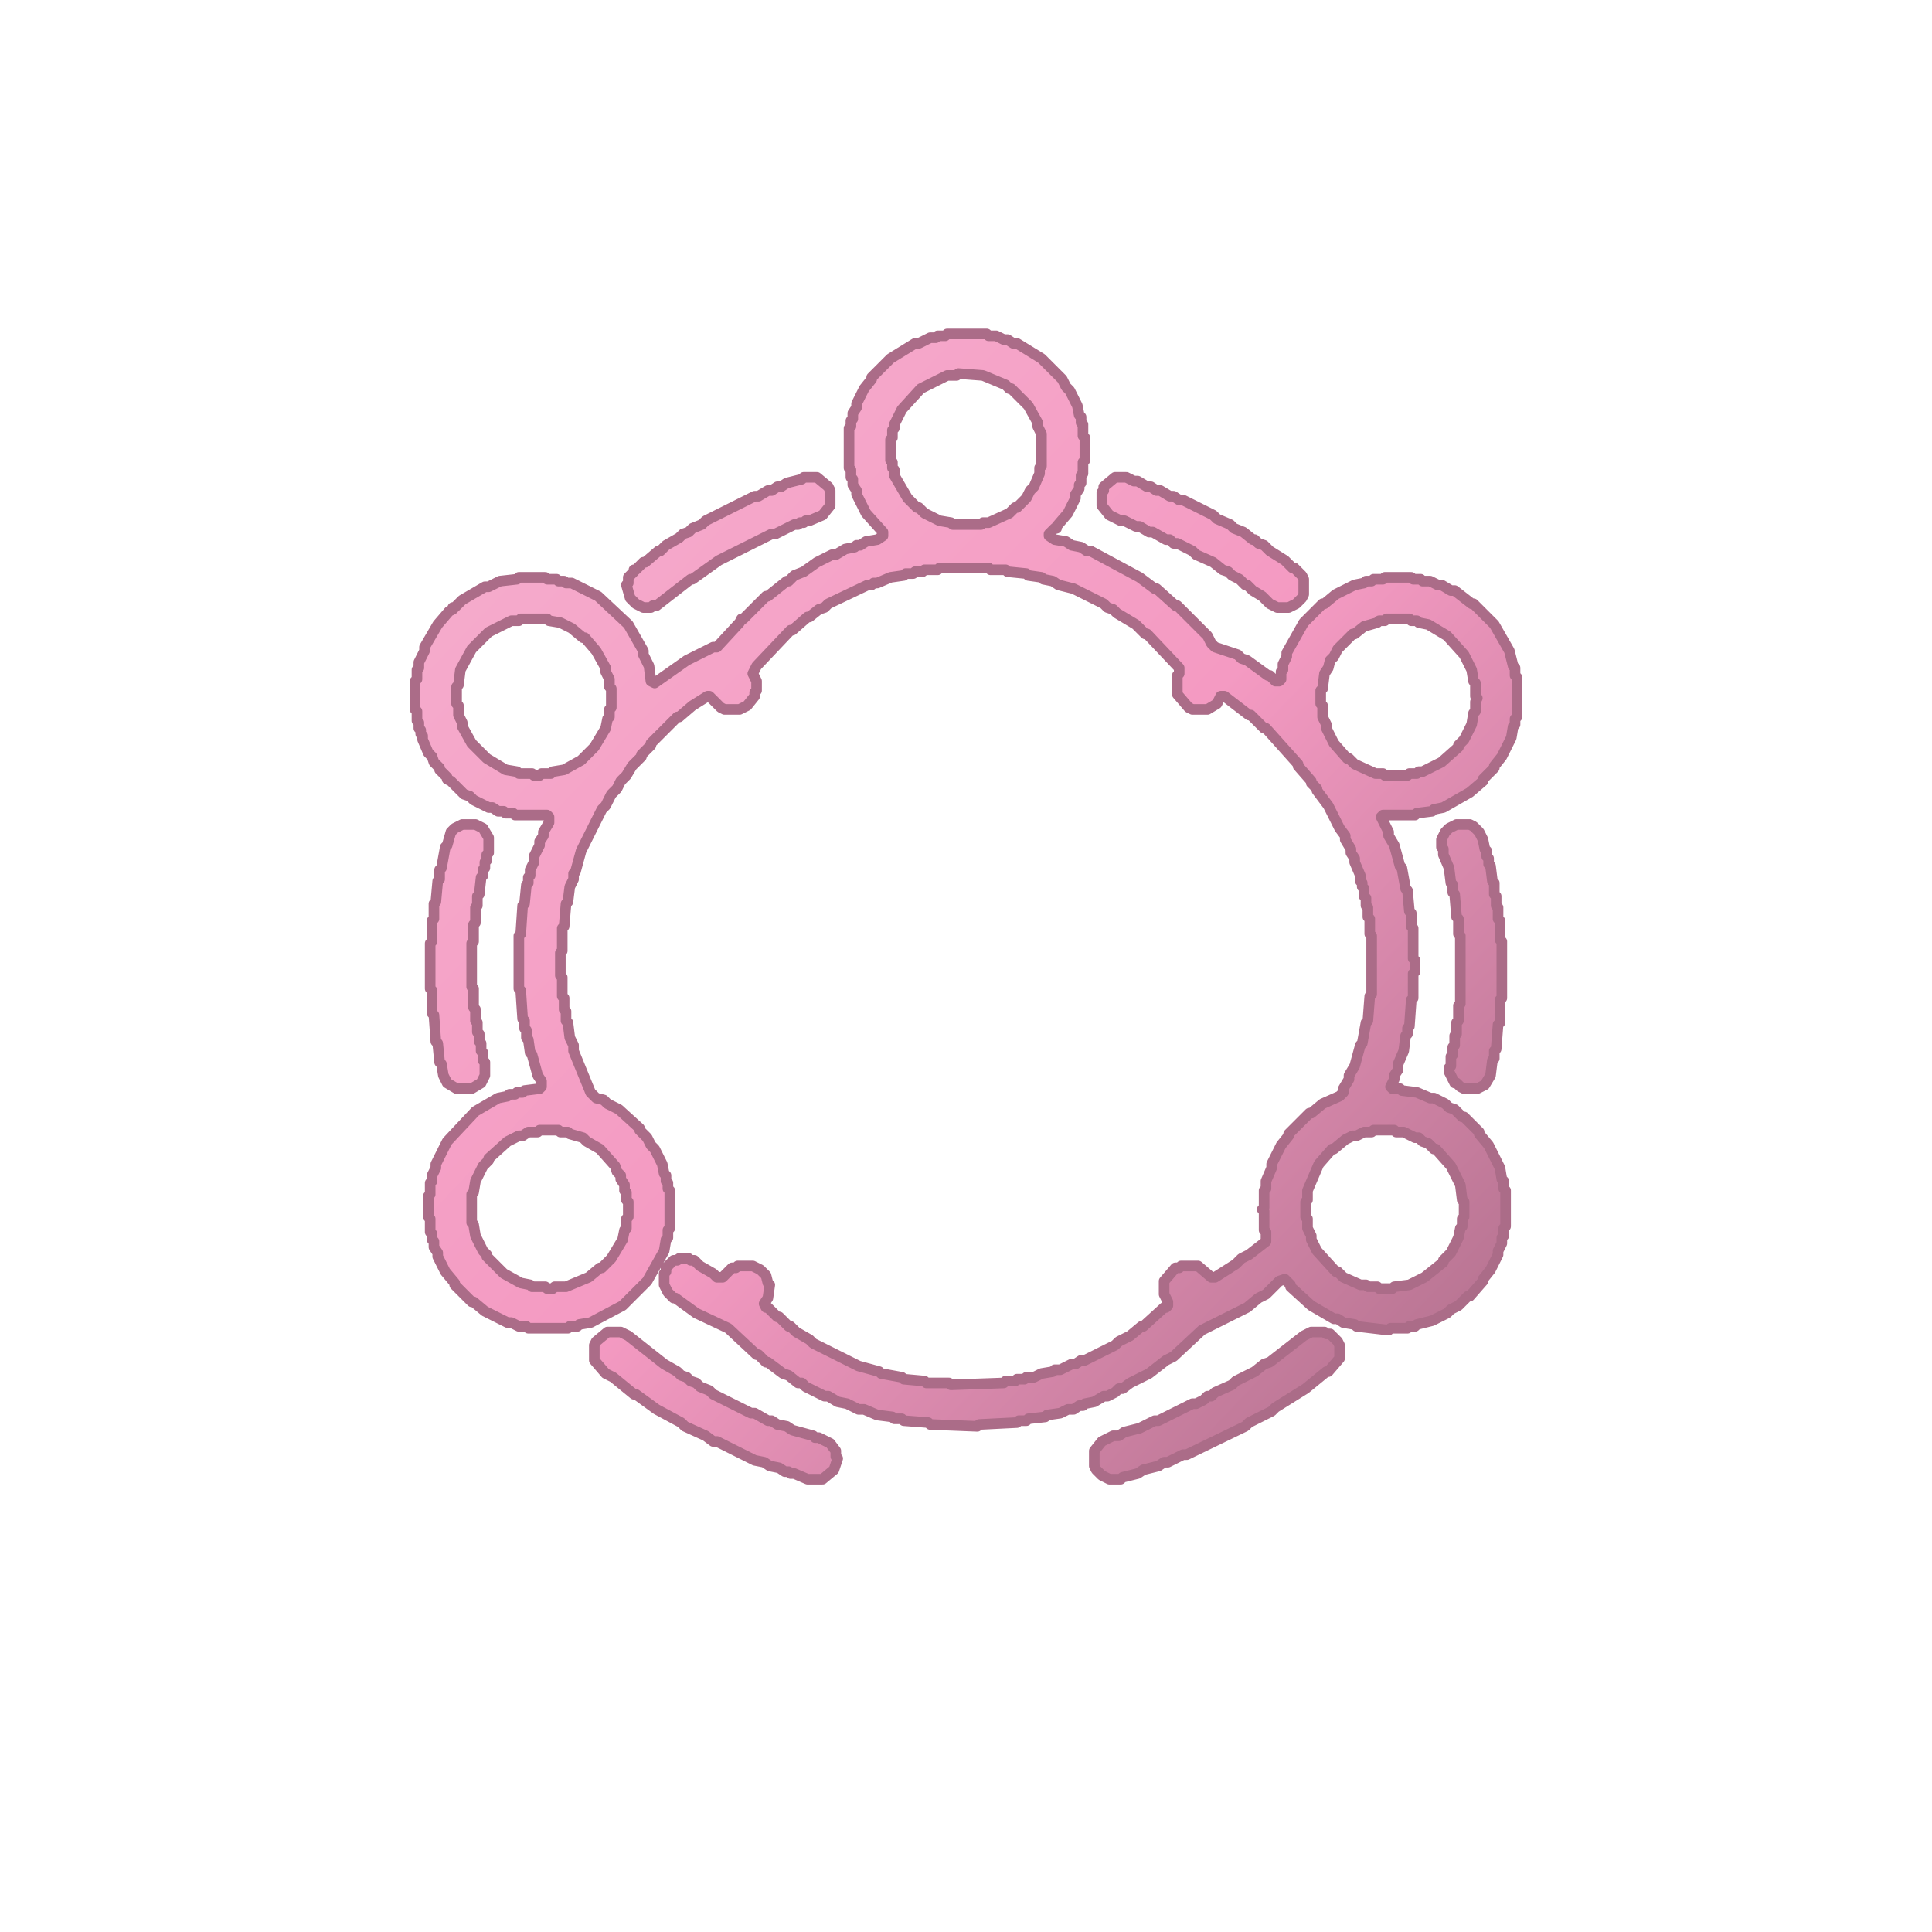
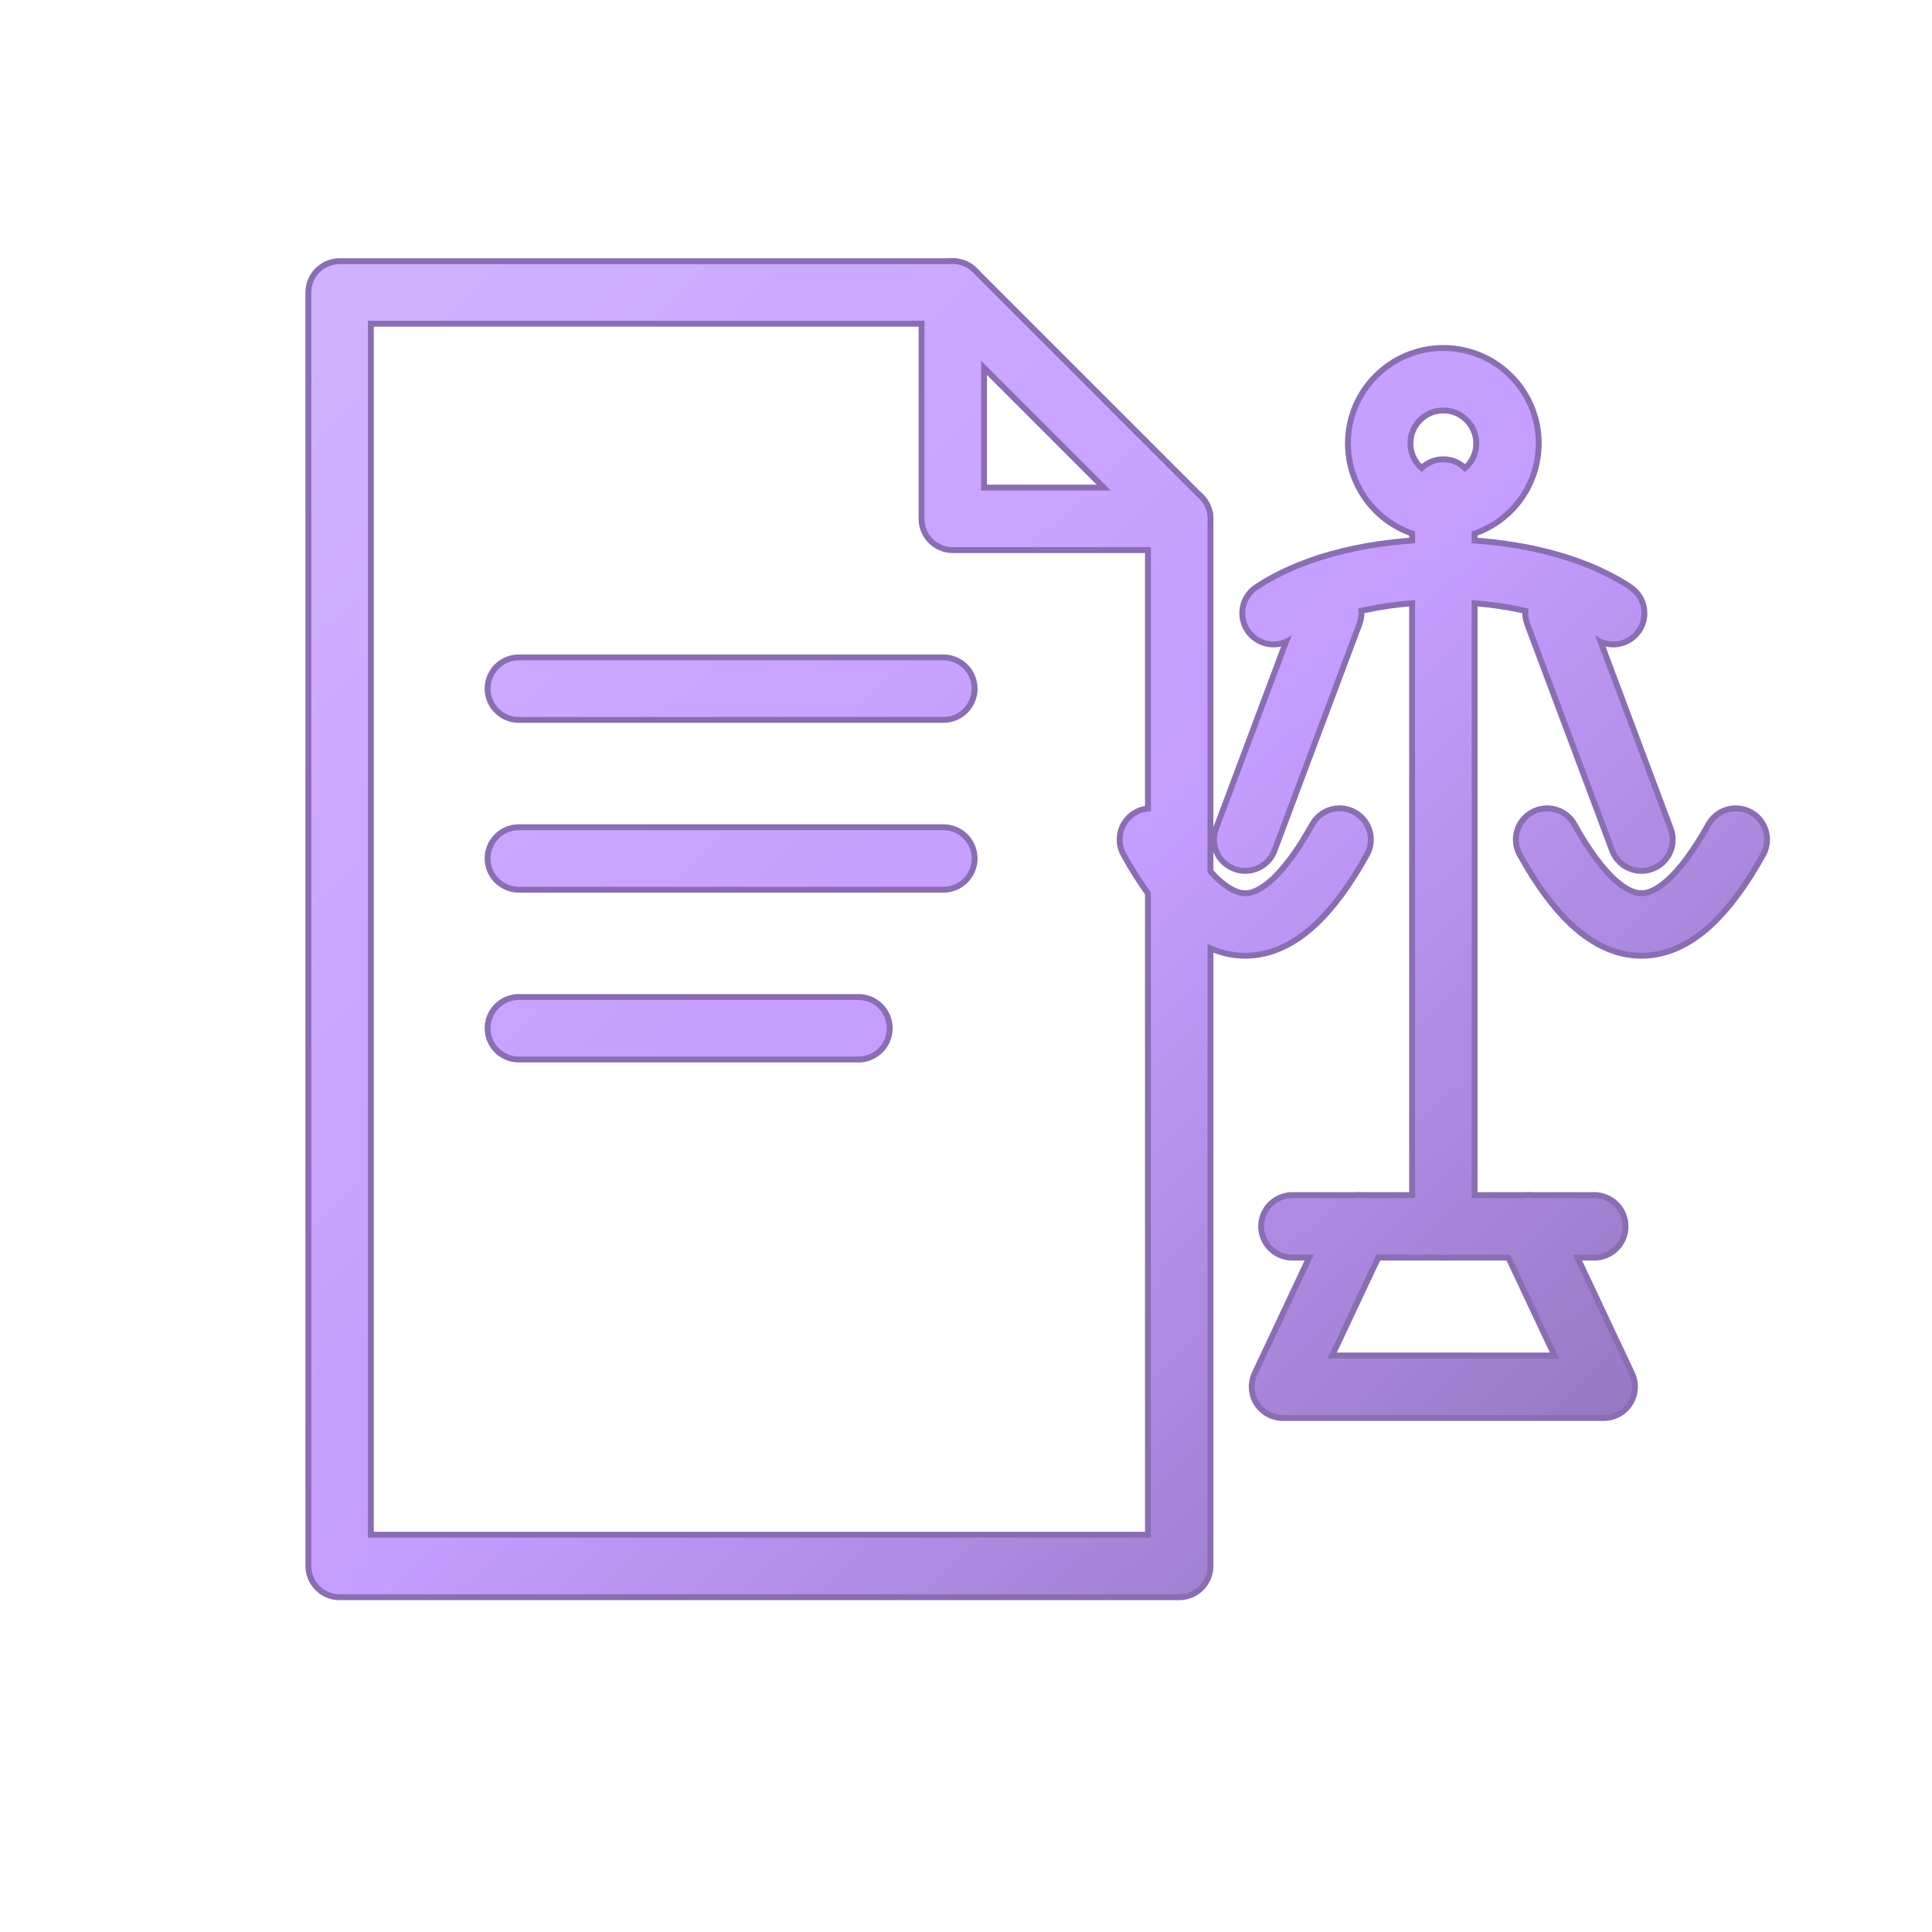
- <svg xmlns="http://www.w3.org/2000/svg" width="1024" height="1024" viewBox="0 0 1024 1024" aria-hidden="true" focusable="false" shape-rendering="geometricPrecision">
+ <svg xmlns="http://www.w3.org/2000/svg" xmlns:xlink="http://www.w3.org/1999/xlink" width="1024" height="1024" viewBox="0 0 1024 1024" aria-hidden="true" focusable="false" shape-rendering="geometricPrecision">
  <defs>
-     <linearGradient id="etape10Gradient" x1="0%" y1="0%" x2="100%" y2="100%">
-       <stop offset="0%" stop-color="#F6B0CF" />
-       <stop offset="52%" stop-color="#F49AC2" />
-       <stop offset="100%" stop-color="#AB6C88" />
+     <linearGradient id="etape10Gradient" gradientUnits="userSpaceOnUse" x1="150" y1="130" x2="880" y2="900">
+       <stop offset="0%" stop-color="#D2B2FF" />
+       <stop offset="52%" stop-color="#C59CFF" />
+       <stop offset="100%" stop-color="#8A6DB2" />
    </linearGradient>
  </defs>
-   <path d="M 709 711 L 705 707 L 703 707 L 702 706 L 695 706 L 691 708 L 673 722 L 670 723 L 665 727 L 655 732 L 653 734 L 644 738 L 642 740 L 640 740 L 638 742 L 634 744 L 632 744 L 614 753 L 612 753 L 604 757 L 596 759 L 593 761 L 590 761 L 584 764 L 580 769 L 580 777 L 581 779 L 584 782 L 588 784 L 594 784 L 595 783 L 603 781 L 606 779 L 614 777 L 617 775 L 619 775 L 627 771 L 629 771 L 660 756 L 662 754 L 674 748 L 676 746 L 692 736 L 703 727 L 704 727 L 710 720 L 710 713 Z M 316 711 L 315 713 L 315 721 L 321 728 L 325 730 L 336 739 L 337 739 L 348 747 L 361 754 L 363 756 L 374 761 L 378 764 L 380 764 L 400 774 L 405 775 L 408 777 L 413 778 L 416 780 L 418 780 L 419 781 L 421 781 L 428 784 L 436 784 L 442 779 L 444 773 L 443 772 L 443 769 L 440 765 L 434 762 L 432 762 L 431 761 L 420 758 L 417 756 L 412 755 L 409 753 L 407 753 L 400 749 L 398 749 L 378 739 L 376 737 L 371 735 L 369 733 L 366 732 L 364 730 L 361 729 L 359 727 L 352 723 L 333 708 L 329 706 L 322 706 Z M 772 437 L 768 439 L 766 441 L 764 445 L 764 449 L 765 450 L 765 453 L 768 460 L 769 468 L 770 469 L 770 473 L 771 474 L 772 486 L 773 487 L 773 495 L 774 496 L 774 532 L 773 533 L 773 541 L 772 542 L 772 548 L 771 549 L 771 554 L 770 555 L 770 559 L 769 560 L 769 565 L 768 566 L 768 568 L 771 574 L 772 574 L 774 576 L 776 577 L 783 577 L 787 575 L 790 570 L 791 562 L 792 561 L 792 557 L 793 556 L 794 543 L 795 542 L 795 530 L 796 529 L 796 499 L 795 498 L 795 488 L 794 487 L 794 481 L 793 480 L 793 475 L 792 474 L 792 468 L 791 467 L 790 459 L 789 458 L 789 455 L 788 454 L 788 451 L 787 450 L 786 445 L 784 441 L 781 438 L 779 437 Z M 245 437 L 241 439 L 239 441 L 237 448 L 236 449 L 234 460 L 233 461 L 233 466 L 232 467 L 231 478 L 230 479 L 230 487 L 229 488 L 229 499 L 228 500 L 228 524 L 229 525 L 229 537 L 230 538 L 231 552 L 232 553 L 233 563 L 234 564 L 235 570 L 237 574 L 242 577 L 250 577 L 255 574 L 257 570 L 257 563 L 256 562 L 256 558 L 255 557 L 255 553 L 254 552 L 254 548 L 253 547 L 253 542 L 252 541 L 252 535 L 251 534 L 251 524 L 250 523 L 250 500 L 251 499 L 251 490 L 252 489 L 252 481 L 253 480 L 253 475 L 254 474 L 255 465 L 256 464 L 256 461 L 257 460 L 257 457 L 258 456 L 258 453 L 259 452 L 259 444 L 256 439 L 252 437 Z M 585 258 L 585 260 L 584 261 L 584 268 L 588 273 L 594 276 L 596 276 L 602 279 L 604 279 L 609 282 L 611 282 L 618 286 L 620 286 L 622 288 L 624 288 L 632 292 L 634 294 L 643 298 L 648 302 L 651 303 L 653 305 L 657 307 L 660 310 L 661 310 L 664 313 L 669 316 L 673 320 L 677 322 L 683 322 L 687 320 L 690 317 L 691 315 L 691 307 L 690 305 L 686 301 L 685 301 L 681 297 L 673 292 L 670 289 L 667 288 L 665 286 L 664 286 L 659 282 L 654 280 L 652 278 L 645 275 L 643 273 L 627 265 L 625 265 L 622 263 L 620 263 L 615 260 L 613 260 L 610 258 L 608 258 L 603 255 L 601 255 L 597 253 L 591 253 Z M 439 258 L 433 253 L 426 253 L 425 254 L 417 256 L 414 258 L 412 258 L 409 260 L 407 260 L 402 263 L 400 263 L 374 276 L 372 278 L 367 280 L 365 282 L 362 283 L 360 285 L 353 289 L 350 292 L 349 292 L 342 298 L 341 298 L 337 302 L 336 302 L 336 303 L 333 306 L 333 309 L 332 310 L 334 317 L 337 320 L 341 322 L 345 322 L 346 321 L 348 321 L 366 307 L 367 307 L 381 297 L 409 283 L 411 283 L 421 278 L 423 278 L 424 277 L 426 277 L 427 276 L 429 276 L 436 273 L 440 268 L 440 260 Z M 232 331 L 225 343 L 225 345 L 222 351 L 222 354 L 221 355 L 221 360 L 220 361 L 220 376 L 221 377 L 221 382 L 222 383 L 222 386 L 223 387 L 223 389 L 224 390 L 224 392 L 227 399 L 229 401 L 230 404 L 233 407 L 233 408 L 237 412 L 237 413 L 239 414 L 246 421 L 249 422 L 251 424 L 259 428 L 261 428 L 264 430 L 267 430 L 268 431 L 272 431 L 273 432 L 290 432 L 291 433 L 291 436 L 288 441 L 288 443 L 286 446 L 286 448 L 283 454 L 283 457 L 281 461 L 281 464 L 280 465 L 280 468 L 279 469 L 278 479 L 277 480 L 276 495 L 275 496 L 275 524 L 276 525 L 277 540 L 278 541 L 278 545 L 279 546 L 279 550 L 280 551 L 281 558 L 282 559 L 285 570 L 287 573 L 287 576 L 286 577 L 278 578 L 277 579 L 274 579 L 273 580 L 270 580 L 269 581 L 264 582 L 252 589 L 237 605 L 231 617 L 231 619 L 229 623 L 229 626 L 228 627 L 228 633 L 227 634 L 227 645 L 228 646 L 228 653 L 229 654 L 229 657 L 230 658 L 230 661 L 232 664 L 232 666 L 236 674 L 241 680 L 241 681 L 250 690 L 251 690 L 257 695 L 269 701 L 271 701 L 275 703 L 279 703 L 280 704 L 301 704 L 302 703 L 306 703 L 307 702 L 313 701 L 330 692 L 343 679 L 352 663 L 353 657 L 354 656 L 354 652 L 355 651 L 355 631 L 354 630 L 354 627 L 353 626 L 353 623 L 352 622 L 351 617 L 347 609 L 345 607 L 343 603 L 339 599 L 339 598 L 328 588 L 322 585 L 320 583 L 316 582 L 313 579 L 304 557 L 304 554 L 302 550 L 301 542 L 300 541 L 300 536 L 299 535 L 299 529 L 298 528 L 298 518 L 297 517 L 297 505 L 298 504 L 298 492 L 299 491 L 300 479 L 301 478 L 302 470 L 304 466 L 304 463 L 305 462 L 308 451 L 319 429 L 321 427 L 324 421 L 327 418 L 329 414 L 332 411 L 335 406 L 340 401 L 340 400 L 345 395 L 345 394 L 359 380 L 360 380 L 367 374 L 375 369 L 376 369 L 382 375 L 384 376 L 392 376 L 396 374 L 400 369 L 400 367 L 401 366 L 401 361 L 399 357 L 401 353 L 419 334 L 420 334 L 428 327 L 429 327 L 434 323 L 437 322 L 439 320 L 460 310 L 462 310 L 463 309 L 465 309 L 472 306 L 479 305 L 480 304 L 484 304 L 485 303 L 489 303 L 490 302 L 497 302 L 498 301 L 524 301 L 525 302 L 533 302 L 534 303 L 544 304 L 545 305 L 552 306 L 553 307 L 558 308 L 561 310 L 569 312 L 585 320 L 587 322 L 590 323 L 592 325 L 602 331 L 607 336 L 608 336 L 625 354 L 625 357 L 624 358 L 624 368 L 630 375 L 632 376 L 640 376 L 645 373 L 647 369 L 649 369 L 662 379 L 663 379 L 670 386 L 671 386 L 688 405 L 688 406 L 695 414 L 695 415 L 698 418 L 698 419 L 704 427 L 710 439 L 713 443 L 713 445 L 716 450 L 716 452 L 718 455 L 718 457 L 721 464 L 721 467 L 722 468 L 722 470 L 723 471 L 723 475 L 724 476 L 724 480 L 725 481 L 725 486 L 726 487 L 726 495 L 727 496 L 727 527 L 726 528 L 725 541 L 724 542 L 722 553 L 721 554 L 718 565 L 715 570 L 715 572 L 712 577 L 712 579 L 710 581 L 701 585 L 695 590 L 694 590 L 683 601 L 683 602 L 679 607 L 674 617 L 674 619 L 671 626 L 671 630 L 670 631 L 670 640 L 669 641 L 670 642 L 670 652 L 671 653 L 671 658 L 662 665 L 658 667 L 655 670 L 644 677 L 642 677 L 635 671 L 626 671 L 625 672 L 623 672 L 617 679 L 617 686 L 619 690 L 619 692 L 618 693 L 617 693 L 606 703 L 605 703 L 599 708 L 593 711 L 591 713 L 575 721 L 573 721 L 570 723 L 568 723 L 562 726 L 559 726 L 558 727 L 552 728 L 548 730 L 544 730 L 543 731 L 539 731 L 538 732 L 533 732 L 532 733 L 504 734 L 503 733 L 491 733 L 490 732 L 479 731 L 478 730 L 467 728 L 466 727 L 455 724 L 431 712 L 429 710 L 422 706 L 419 703 L 418 703 L 413 698 L 412 698 L 407 693 L 406 693 L 405 691 L 407 688 L 408 681 L 407 680 L 406 676 L 403 673 L 399 671 L 391 671 L 390 672 L 388 672 L 383 677 L 380 677 L 378 675 L 371 671 L 368 668 L 366 668 L 365 667 L 360 667 L 359 668 L 357 668 L 353 672 L 353 674 L 352 675 L 352 681 L 354 685 L 357 688 L 358 688 L 369 696 L 386 704 L 401 718 L 402 718 L 406 722 L 407 722 L 415 728 L 418 729 L 423 733 L 425 733 L 427 735 L 437 740 L 439 740 L 444 743 L 449 744 L 455 747 L 458 747 L 465 750 L 473 751 L 474 752 L 478 752 L 479 753 L 492 754 L 493 755 L 518 756 L 519 755 L 539 754 L 540 753 L 544 753 L 545 752 L 554 751 L 555 750 L 562 749 L 566 747 L 569 747 L 572 745 L 574 745 L 575 744 L 580 743 L 585 740 L 587 740 L 591 738 L 593 736 L 595 736 L 599 733 L 609 728 L 618 721 L 622 719 L 637 705 L 661 693 L 667 688 L 671 686 L 678 679 L 681 678 L 684 681 L 684 682 L 695 692 L 707 699 L 709 699 L 712 701 L 718 702 L 719 703 L 736 705 L 737 704 L 746 704 L 747 703 L 750 703 L 751 702 L 759 700 L 767 696 L 769 694 L 773 692 L 778 687 L 779 687 L 786 679 L 786 678 L 790 673 L 794 665 L 794 663 L 796 659 L 796 656 L 797 655 L 797 651 L 798 650 L 798 631 L 797 630 L 797 626 L 796 625 L 795 619 L 789 607 L 784 601 L 784 600 L 776 592 L 775 592 L 771 588 L 768 587 L 766 585 L 760 582 L 758 582 L 751 579 L 743 578 L 742 577 L 738 577 L 737 576 L 739 572 L 739 570 L 741 567 L 741 564 L 744 557 L 745 549 L 746 548 L 746 545 L 747 544 L 748 530 L 749 529 L 749 516 L 750 515 L 750 509 L 749 508 L 749 492 L 748 491 L 748 484 L 747 483 L 746 472 L 745 471 L 743 460 L 742 459 L 739 448 L 736 443 L 736 441 L 732 433 L 733 432 L 750 432 L 751 431 L 759 430 L 760 429 L 765 428 L 779 420 L 786 414 L 786 413 L 792 407 L 792 406 L 796 401 L 801 391 L 802 385 L 803 384 L 803 381 L 804 380 L 804 359 L 803 358 L 803 354 L 802 353 L 800 345 L 792 331 L 781 320 L 780 320 L 771 313 L 769 313 L 764 310 L 762 310 L 758 308 L 754 308 L 753 307 L 749 307 L 748 306 L 734 306 L 733 307 L 728 307 L 727 308 L 724 308 L 723 309 L 718 310 L 708 315 L 702 320 L 701 320 L 691 330 L 682 346 L 682 348 L 680 352 L 680 355 L 679 356 L 679 360 L 678 361 L 676 361 L 673 358 L 672 358 L 661 350 L 658 349 L 656 347 L 644 343 L 642 341 L 640 337 L 624 321 L 623 321 L 613 312 L 612 312 L 604 306 L 578 292 L 576 292 L 573 290 L 568 289 L 565 287 L 559 286 L 556 284 L 556 283 L 559 280 L 560 280 L 560 279 L 566 272 L 570 264 L 570 262 L 572 259 L 572 257 L 573 256 L 573 252 L 574 251 L 574 245 L 575 244 L 575 232 L 574 231 L 574 225 L 573 224 L 573 221 L 572 220 L 571 215 L 567 207 L 565 205 L 563 201 L 552 190 L 539 182 L 537 182 L 534 180 L 532 180 L 528 178 L 524 178 L 523 177 L 502 177 L 501 178 L 497 178 L 496 179 L 493 179 L 487 182 L 485 182 L 472 190 L 462 200 L 462 201 L 458 206 L 454 214 L 454 216 L 452 219 L 452 222 L 451 223 L 451 226 L 450 227 L 450 248 L 451 249 L 451 253 L 452 254 L 452 257 L 454 260 L 454 262 L 459 272 L 468 282 L 468 284 L 465 286 L 459 287 L 456 289 L 454 289 L 453 290 L 448 291 L 443 294 L 441 294 L 433 298 L 426 303 L 421 305 L 418 308 L 417 308 L 407 316 L 406 316 L 394 328 L 393 328 L 392 330 L 380 343 L 378 343 L 364 350 L 347 362 L 345 361 L 344 353 L 341 347 L 341 345 L 333 331 L 317 316 L 303 309 L 300 309 L 299 308 L 296 308 L 295 307 L 290 307 L 289 306 L 275 306 L 274 307 L 265 308 L 259 311 L 257 311 L 245 318 L 241 322 L 240 322 L 240 323 L 238 324 Z M 728 599 L 739 599 L 740 600 L 744 600 L 750 603 L 752 603 L 754 605 L 757 606 L 760 609 L 761 609 L 769 618 L 774 628 L 775 636 L 776 637 L 776 645 L 775 646 L 775 650 L 774 651 L 773 656 L 769 664 L 765 668 L 765 669 L 755 677 L 747 681 L 739 682 L 738 683 L 731 683 L 730 682 L 725 682 L 724 681 L 721 681 L 712 677 L 709 674 L 708 674 L 698 663 L 695 657 L 695 655 L 693 651 L 693 646 L 692 645 L 692 637 L 693 636 L 693 631 L 699 617 L 706 609 L 707 609 L 713 604 L 717 602 L 719 602 L 723 600 L 727 600 Z M 286 599 L 296 599 L 297 600 L 301 600 L 302 601 L 309 603 L 311 605 L 318 609 L 326 618 L 327 621 L 329 623 L 329 625 L 331 628 L 331 631 L 332 632 L 332 636 L 333 637 L 333 645 L 332 646 L 332 651 L 331 652 L 330 657 L 324 667 L 319 672 L 318 672 L 312 677 L 300 682 L 294 682 L 293 683 L 290 683 L 289 682 L 282 682 L 281 681 L 276 680 L 267 675 L 258 666 L 258 665 L 256 663 L 252 655 L 251 649 L 250 648 L 250 633 L 251 632 L 252 626 L 256 618 L 259 615 L 259 614 L 269 605 L 275 602 L 277 602 L 280 600 L 285 600 Z M 735 328 L 747 328 L 748 329 L 751 329 L 752 330 L 757 331 L 767 337 L 776 347 L 780 355 L 781 361 L 782 362 L 782 369 L 783 370 L 782 372 L 782 377 L 781 378 L 780 384 L 776 392 L 773 395 L 773 396 L 764 404 L 754 409 L 752 409 L 751 410 L 747 410 L 746 411 L 734 411 L 733 410 L 729 410 L 718 405 L 715 402 L 714 402 L 707 394 L 703 386 L 703 384 L 701 380 L 701 374 L 700 373 L 700 366 L 701 365 L 702 357 L 704 354 L 705 350 L 707 348 L 709 344 L 717 336 L 718 336 L 723 332 L 730 330 L 731 329 L 734 329 Z M 271 329 L 275 329 L 276 328 L 290 328 L 291 329 L 297 330 L 303 333 L 309 338 L 310 338 L 316 345 L 321 354 L 321 356 L 323 360 L 323 364 L 324 365 L 324 375 L 323 376 L 323 380 L 322 381 L 321 386 L 315 396 L 308 403 L 299 408 L 293 409 L 292 410 L 287 410 L 286 411 L 283 411 L 282 410 L 275 410 L 274 409 L 268 408 L 258 402 L 250 394 L 245 385 L 245 383 L 243 379 L 243 374 L 242 373 L 242 364 L 243 363 L 244 355 L 250 344 L 259 335 Z M 502 199 L 507 199 L 508 198 L 521 199 L 533 204 L 535 206 L 536 206 L 545 215 L 550 224 L 550 226 L 552 230 L 552 247 L 551 248 L 551 251 L 548 258 L 546 260 L 544 264 L 539 269 L 538 269 L 535 272 L 524 277 L 521 277 L 520 278 L 505 278 L 504 277 L 498 276 L 490 272 L 487 269 L 486 269 L 481 264 L 474 252 L 474 249 L 473 248 L 473 245 L 472 244 L 472 233 L 473 232 L 473 228 L 474 227 L 474 225 L 478 217 L 488 206 Z" fill="url(#etape10Gradient)" fill-rule="evenodd" clip-rule="evenodd" stroke="#AB6C88" stroke-width="5.62" stroke-linejoin="round" />
+   <g id="linework" fill="none" stroke-linecap="round" stroke-linejoin="round">
+     <path d="M180 155 L505 155 L625 275 L625 830 L180 830 Z" />
+     <path d="M505 155 L505 275 L625 275" />
+     <path d="M275 365 L500 365" />
+     <path d="M275 455 L500 455" />
+     <path d="M275 545 L455 545" />
+     <path d="M765 260 L765 650" />
+     <path d="M675 325 C720 295 810 295 855 325" />
+     <circle cx="765" cy="235" r="34" />
+     <path d="M705 325 L660 445" />
+     <path d="M825 325 L870 445" />
+     <path d="M610 445 Q660 535 710 445" />
+     <path d="M820 445 Q870 535 920 445" />
+     <path d="M685 650 L845 650" />
+     <path d="M720 650 L680 735 L850 735 L810 650" />
+   </g>
+   <use xlink:href="#linework" fill="none" stroke="#8A6DB2" stroke-width="36.25" stroke-linecap="round" stroke-linejoin="round" />
+   <use xlink:href="#linework" fill="none" stroke="url(#etape10Gradient)" stroke-width="30" stroke-linecap="round" stroke-linejoin="round" />
</svg>
